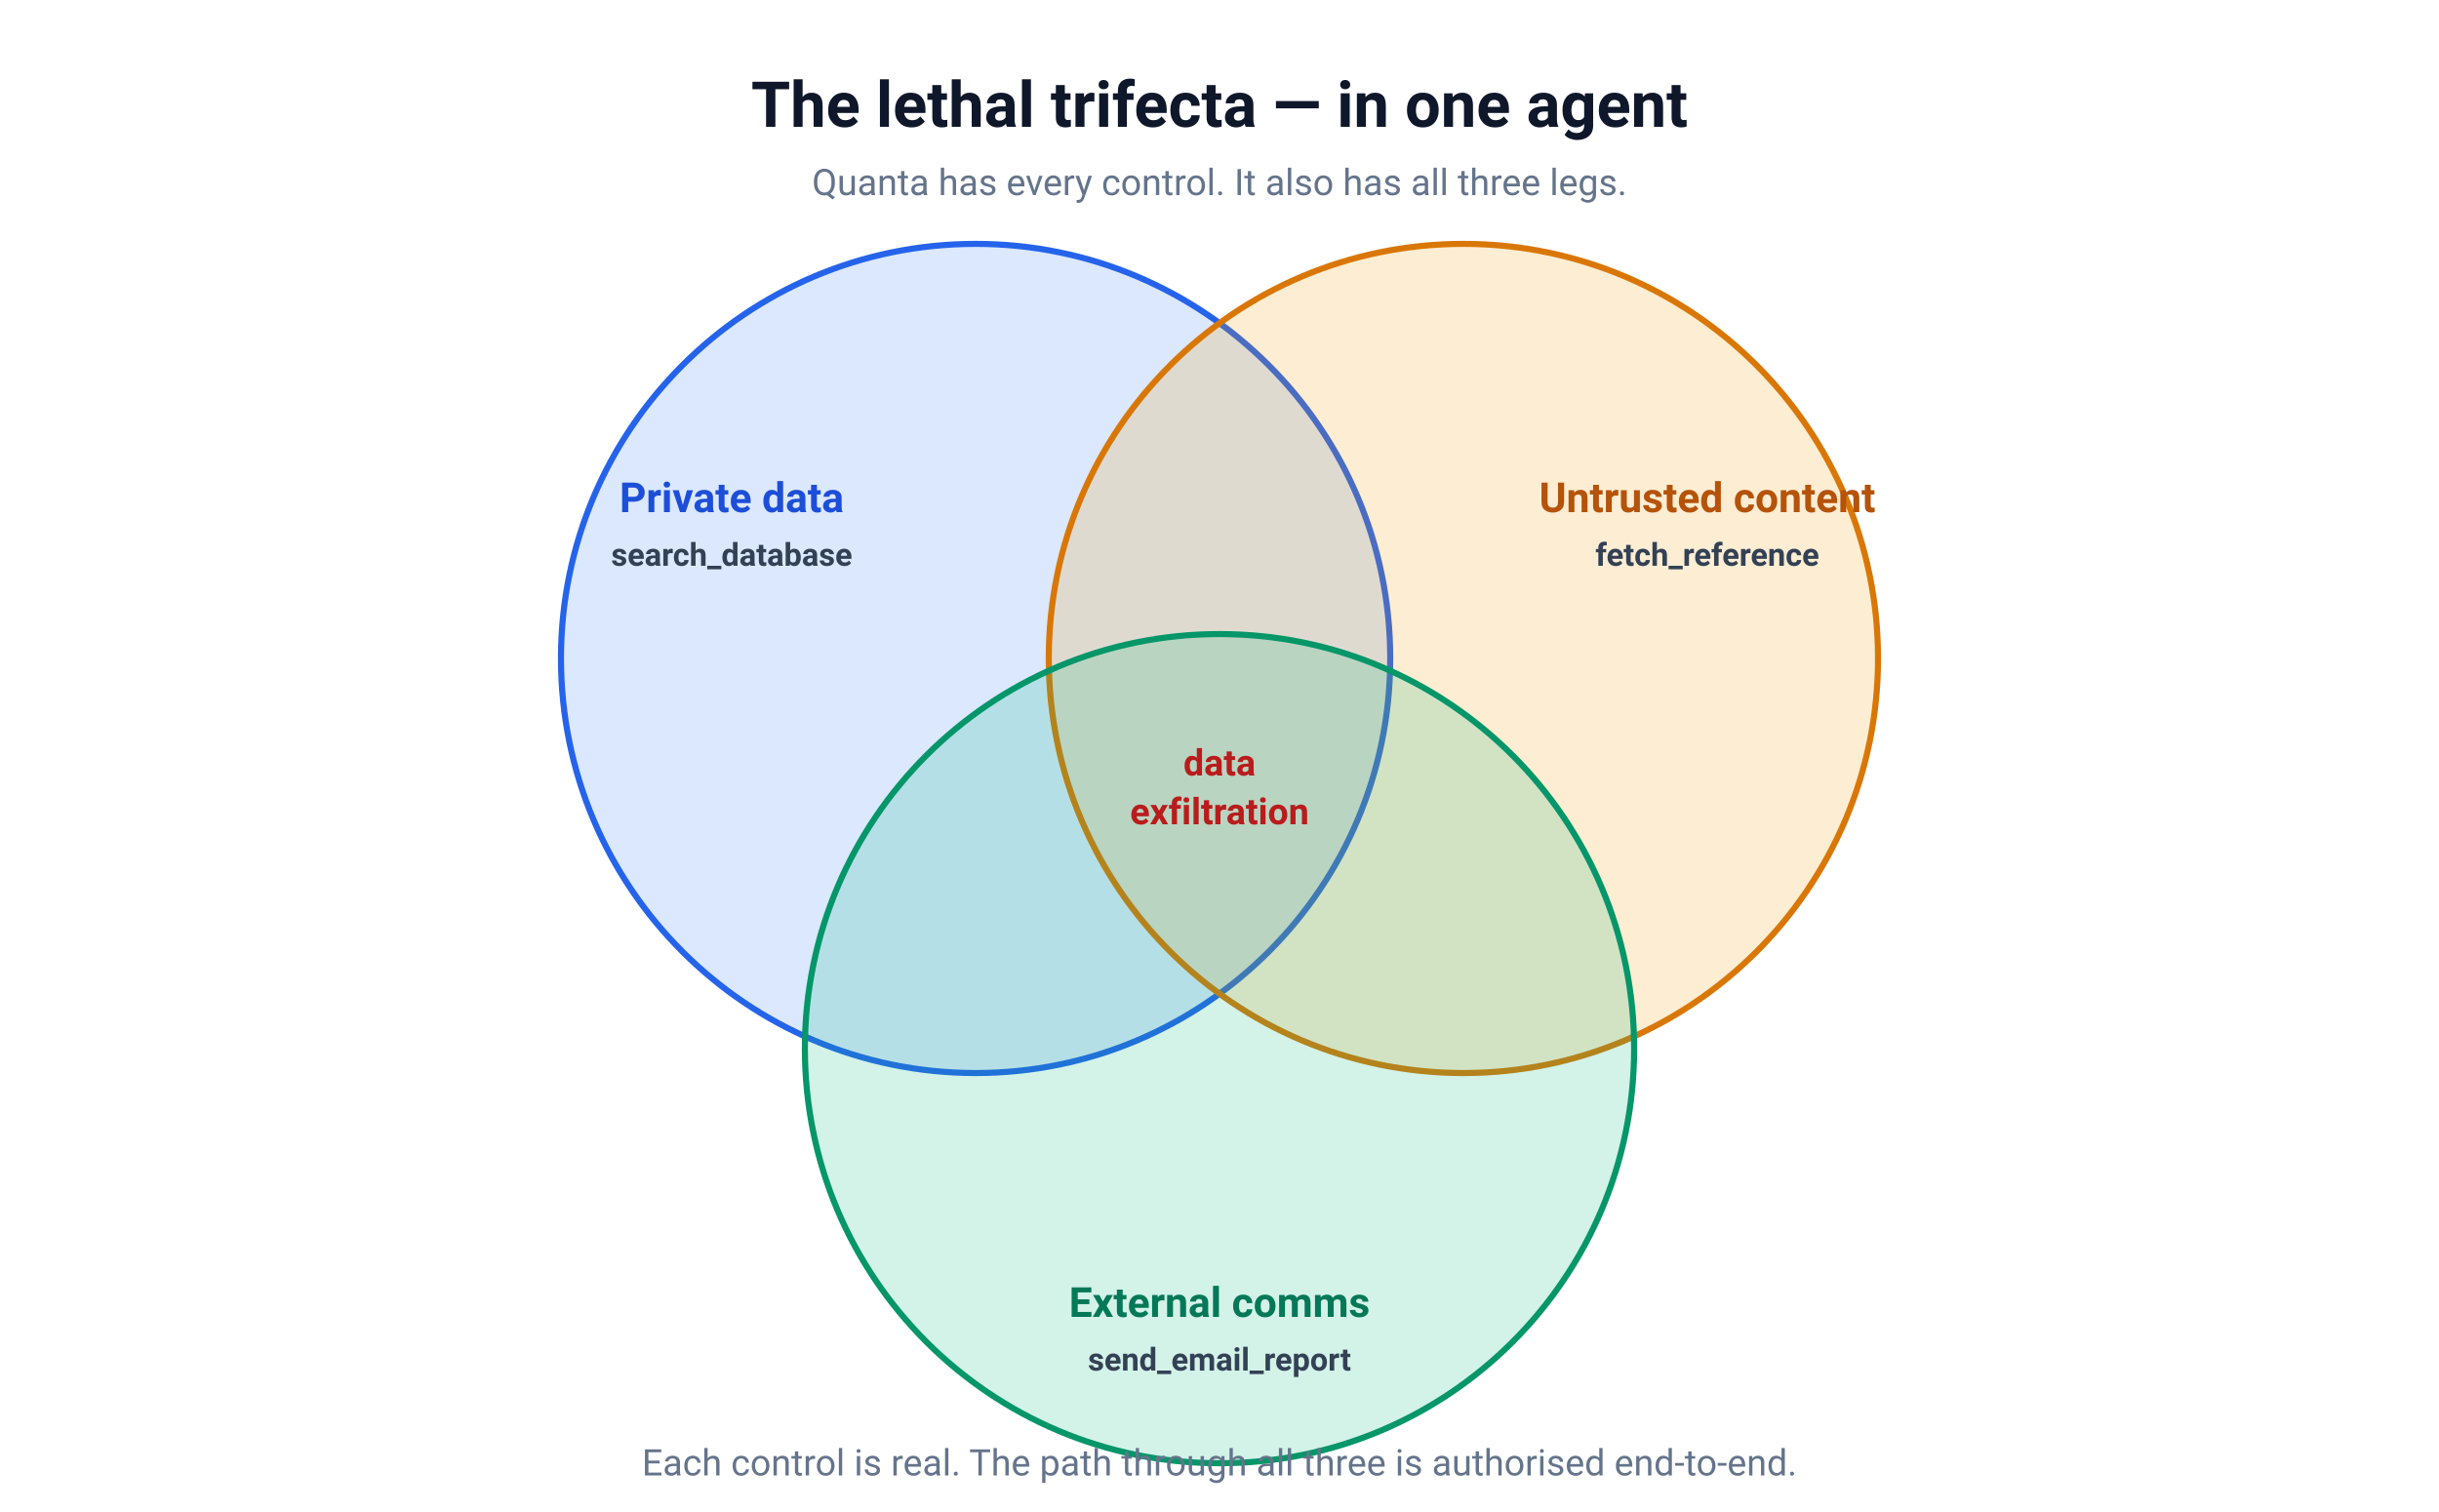
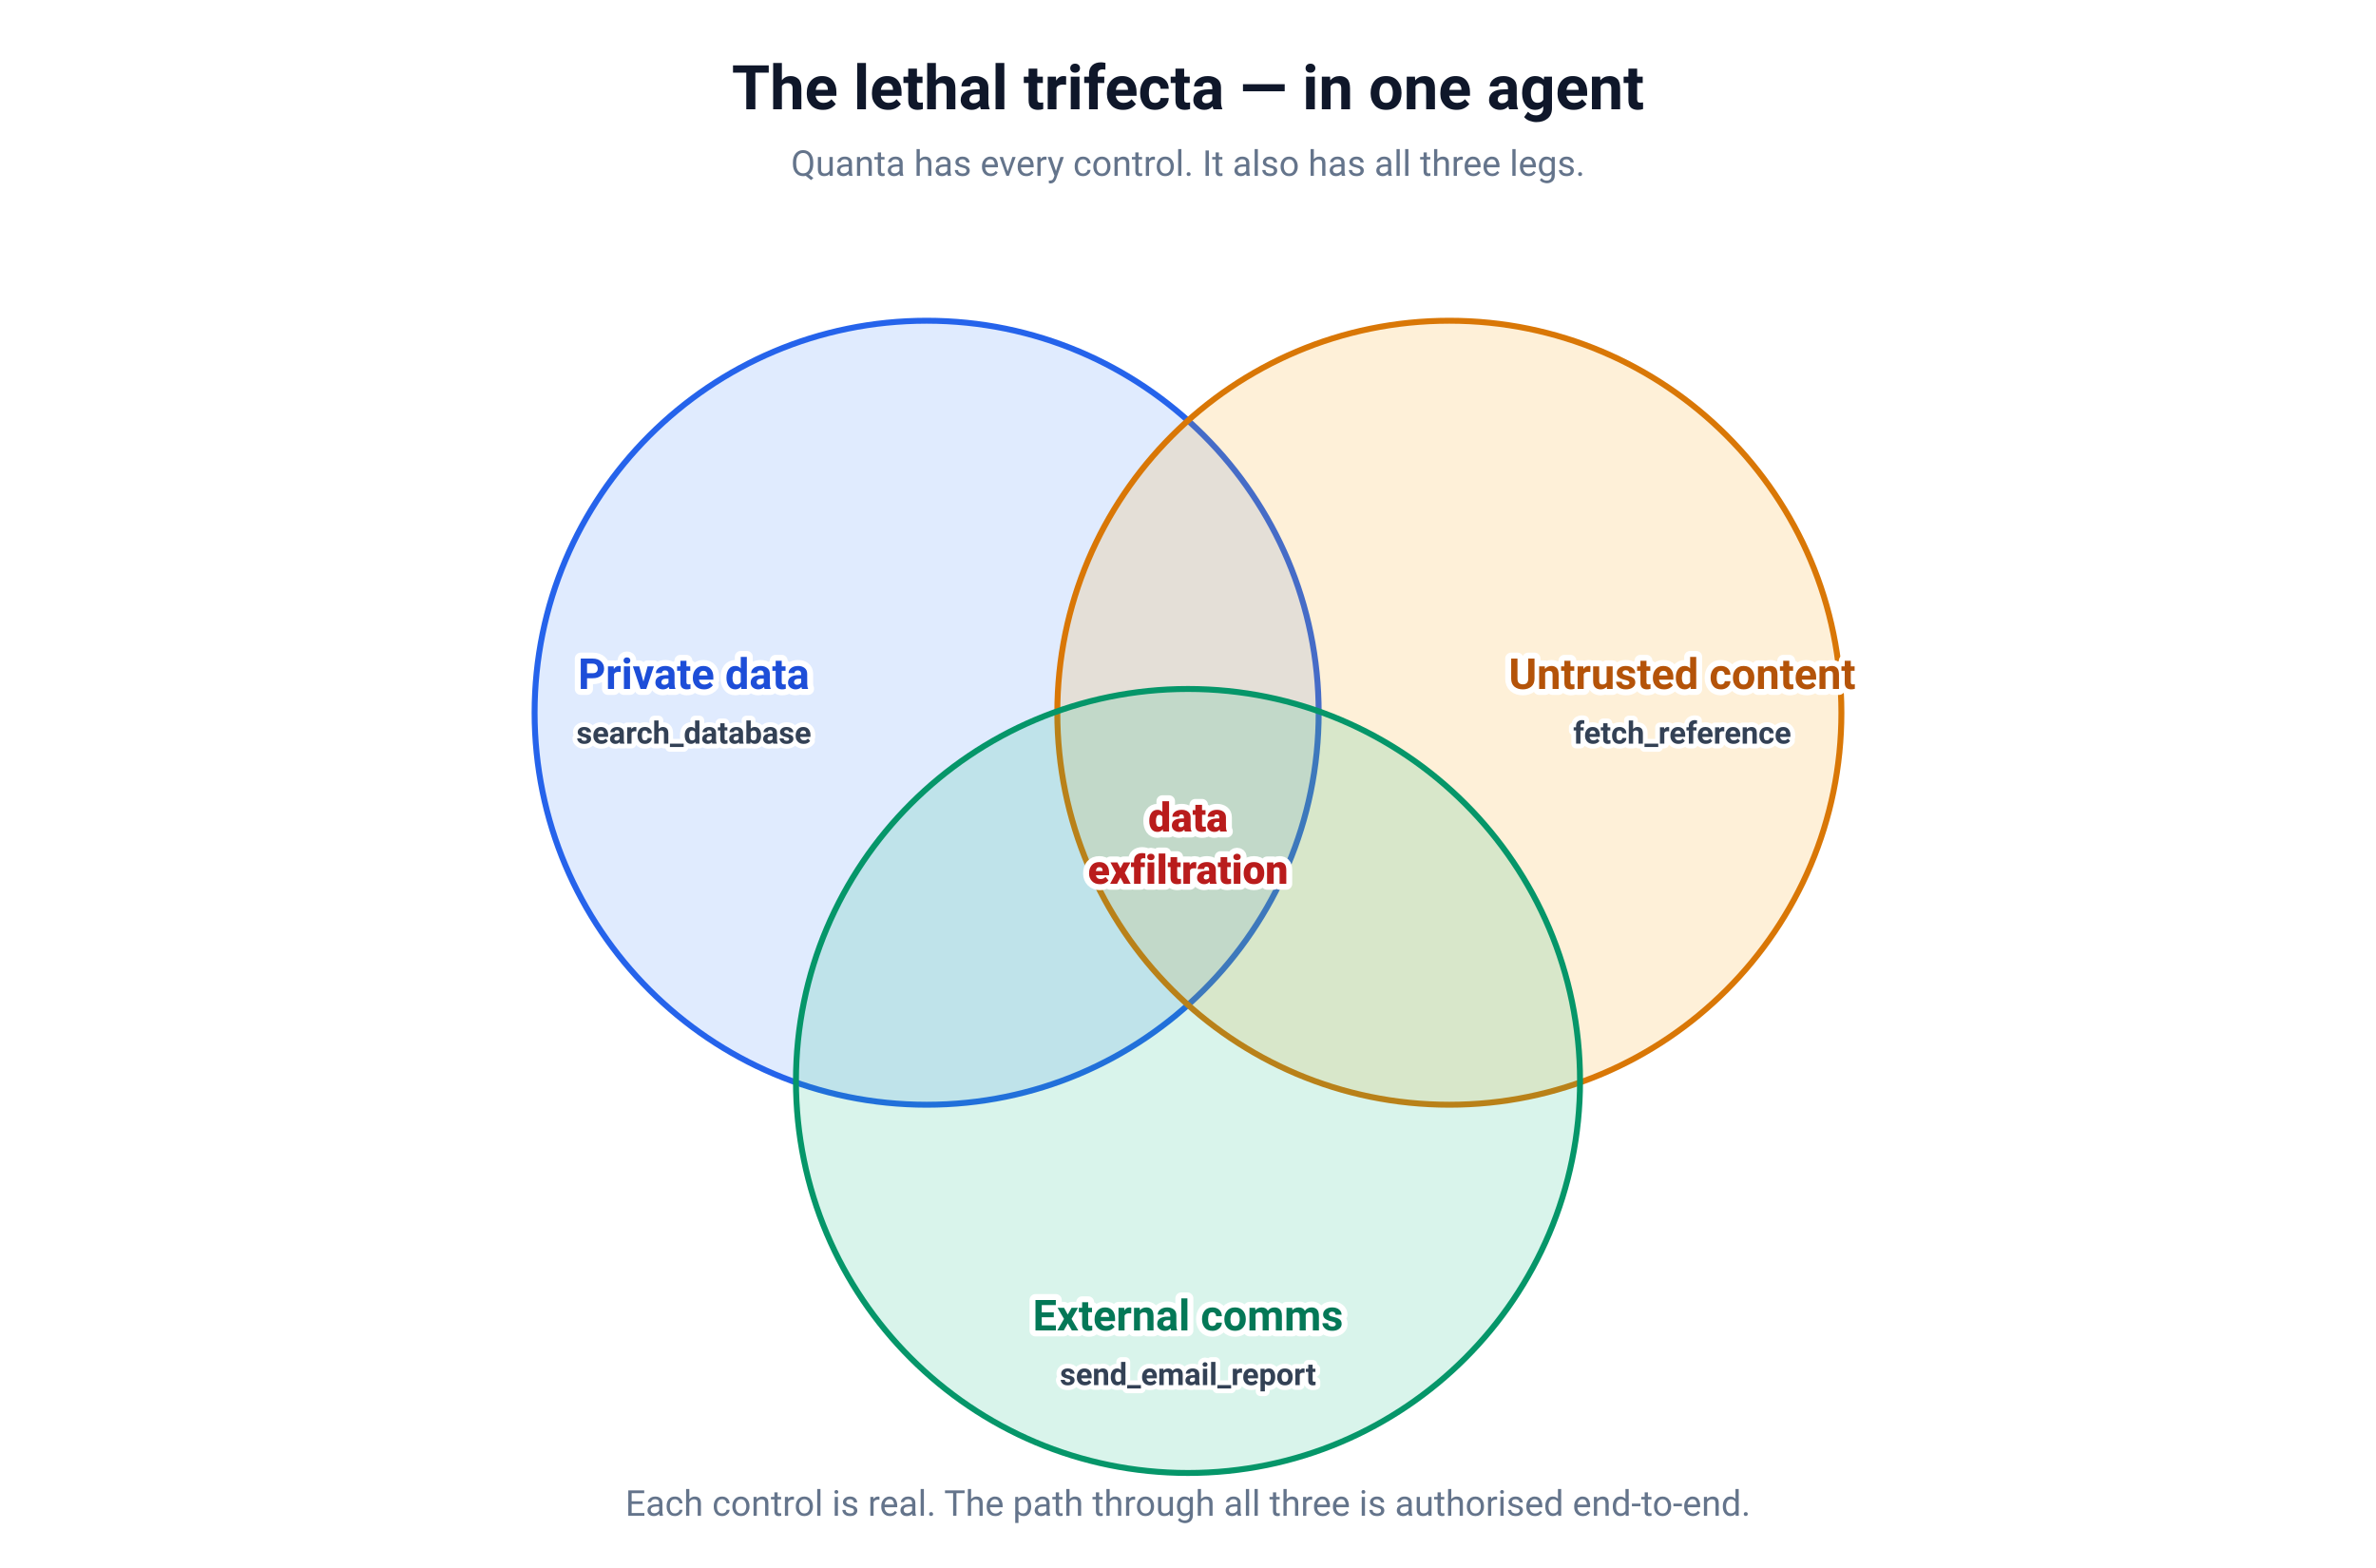
- <svg xmlns="http://www.w3.org/2000/svg" viewBox="0 0 1000 620" font-family="-apple-system, Segoe UI, Roboto, Helvetica, Arial, sans-serif">
+ <svg xmlns="http://www.w3.org/2000/svg" viewBox="0 0 1000 660" font-family="-apple-system, Segoe UI, Roboto, Helvetica, Arial, sans-serif">
  <defs>
    <style>
      .h{font-size:26px;font-weight:700;fill:#0f172a}
      .sub{font-size:15px;fill:#64748b}
-       .ring{fill-opacity:0.18;stroke-width:2.5}
-       .lbl{font-size:17px;font-weight:700;text-anchor:middle}
-       .tool{font-size:13px;font-weight:600;text-anchor:middle;fill:#334155}
-       .center{font-size:15px;font-weight:700;fill:#b91c1c;text-anchor:middle}
+       .ring{fill-opacity:0.16;stroke-width:2.5}
+       .lbl{font-size:18px;font-weight:700;text-anchor:middle;paint-order:stroke;stroke:#ffffff;stroke-width:5px;stroke-linejoin:round}
+       .tool{font-size:13px;font-weight:600;text-anchor:middle;fill:#334155;paint-order:stroke;stroke:#ffffff;stroke-width:4px;stroke-linejoin:round}
+       .center{font-size:17px;font-weight:800;fill:#b91c1c;text-anchor:middle;paint-order:stroke;stroke:#ffffff;stroke-width:5px;stroke-linejoin:round}
    </style>
  </defs>
-   <rect width="1000" height="620" fill="#ffffff" />
-   <text x="500" y="52" text-anchor="middle" class="h">The lethal trifecta — in one agent</text>
-   <text x="500" y="80" text-anchor="middle" class="sub">Quanta has every control. It also has all three legs.</text>
-   <circle cx="400" cy="270" r="170" class="ring" fill="#3b82f6" stroke="#2563eb" />
-   <circle cx="600" cy="270" r="170" class="ring" fill="#f59e0b" stroke="#d97706" />
-   <circle cx="500" cy="430" r="170" class="ring" fill="#10b981" stroke="#059669" />
-   <text x="300" y="210" class="lbl" fill="#1d4ed8">Private data</text>
-   <text x="300" y="232" class="tool">search_database</text>
-   <text x="700" y="210" class="lbl" fill="#b45309">Untrusted content</text>
-   <text x="700" y="232" class="tool">fetch_reference</text>
-   <text x="500" y="540" class="lbl" fill="#047857">External comms</text>
-   <text x="500" y="562" class="tool">send_email_report</text>
-   <text x="500" y="318" class="center">data</text>
-   <text x="500" y="338" class="center">exfiltration</text>
-   <text x="500" y="605" text-anchor="middle" class="sub">Each control is real. The path through all three is authorised end-to-end.</text>
+   <rect width="1000" height="660" fill="#ffffff" />
+   <text x="500" y="46" text-anchor="middle" class="h">The lethal trifecta — in one agent</text>
+   <text x="500" y="74" text-anchor="middle" class="sub">Quanta has every control. It also has all three legs.</text>
+   <circle cx="390" cy="300" r="165" class="ring" fill="#3b82f6" stroke="#2563eb" />
+   <circle cx="610" cy="300" r="165" class="ring" fill="#f59e0b" stroke="#d97706" />
+   <circle cx="500" cy="455" r="165" class="ring" fill="#10b981" stroke="#059669" />
+   <text x="292" y="290" class="lbl" fill="#1d4ed8">Private data</text>
+   <text x="292" y="313" class="tool">search_database</text>
+   <text x="708" y="290" class="lbl" fill="#b45309">Untrusted content</text>
+   <text x="708" y="313" class="tool">fetch_reference</text>
+   <text x="500" y="560" class="lbl" fill="#047857">External comms</text>
+   <text x="500" y="583" class="tool">send_email_report</text>
+   <text x="500" y="350" class="center">data</text>
+   <text x="500" y="372" class="center">exfiltration</text>
+   <text x="500" y="638" text-anchor="middle" class="sub">Each control is real. The path through all three is authorised end-to-end.</text>
</svg>
